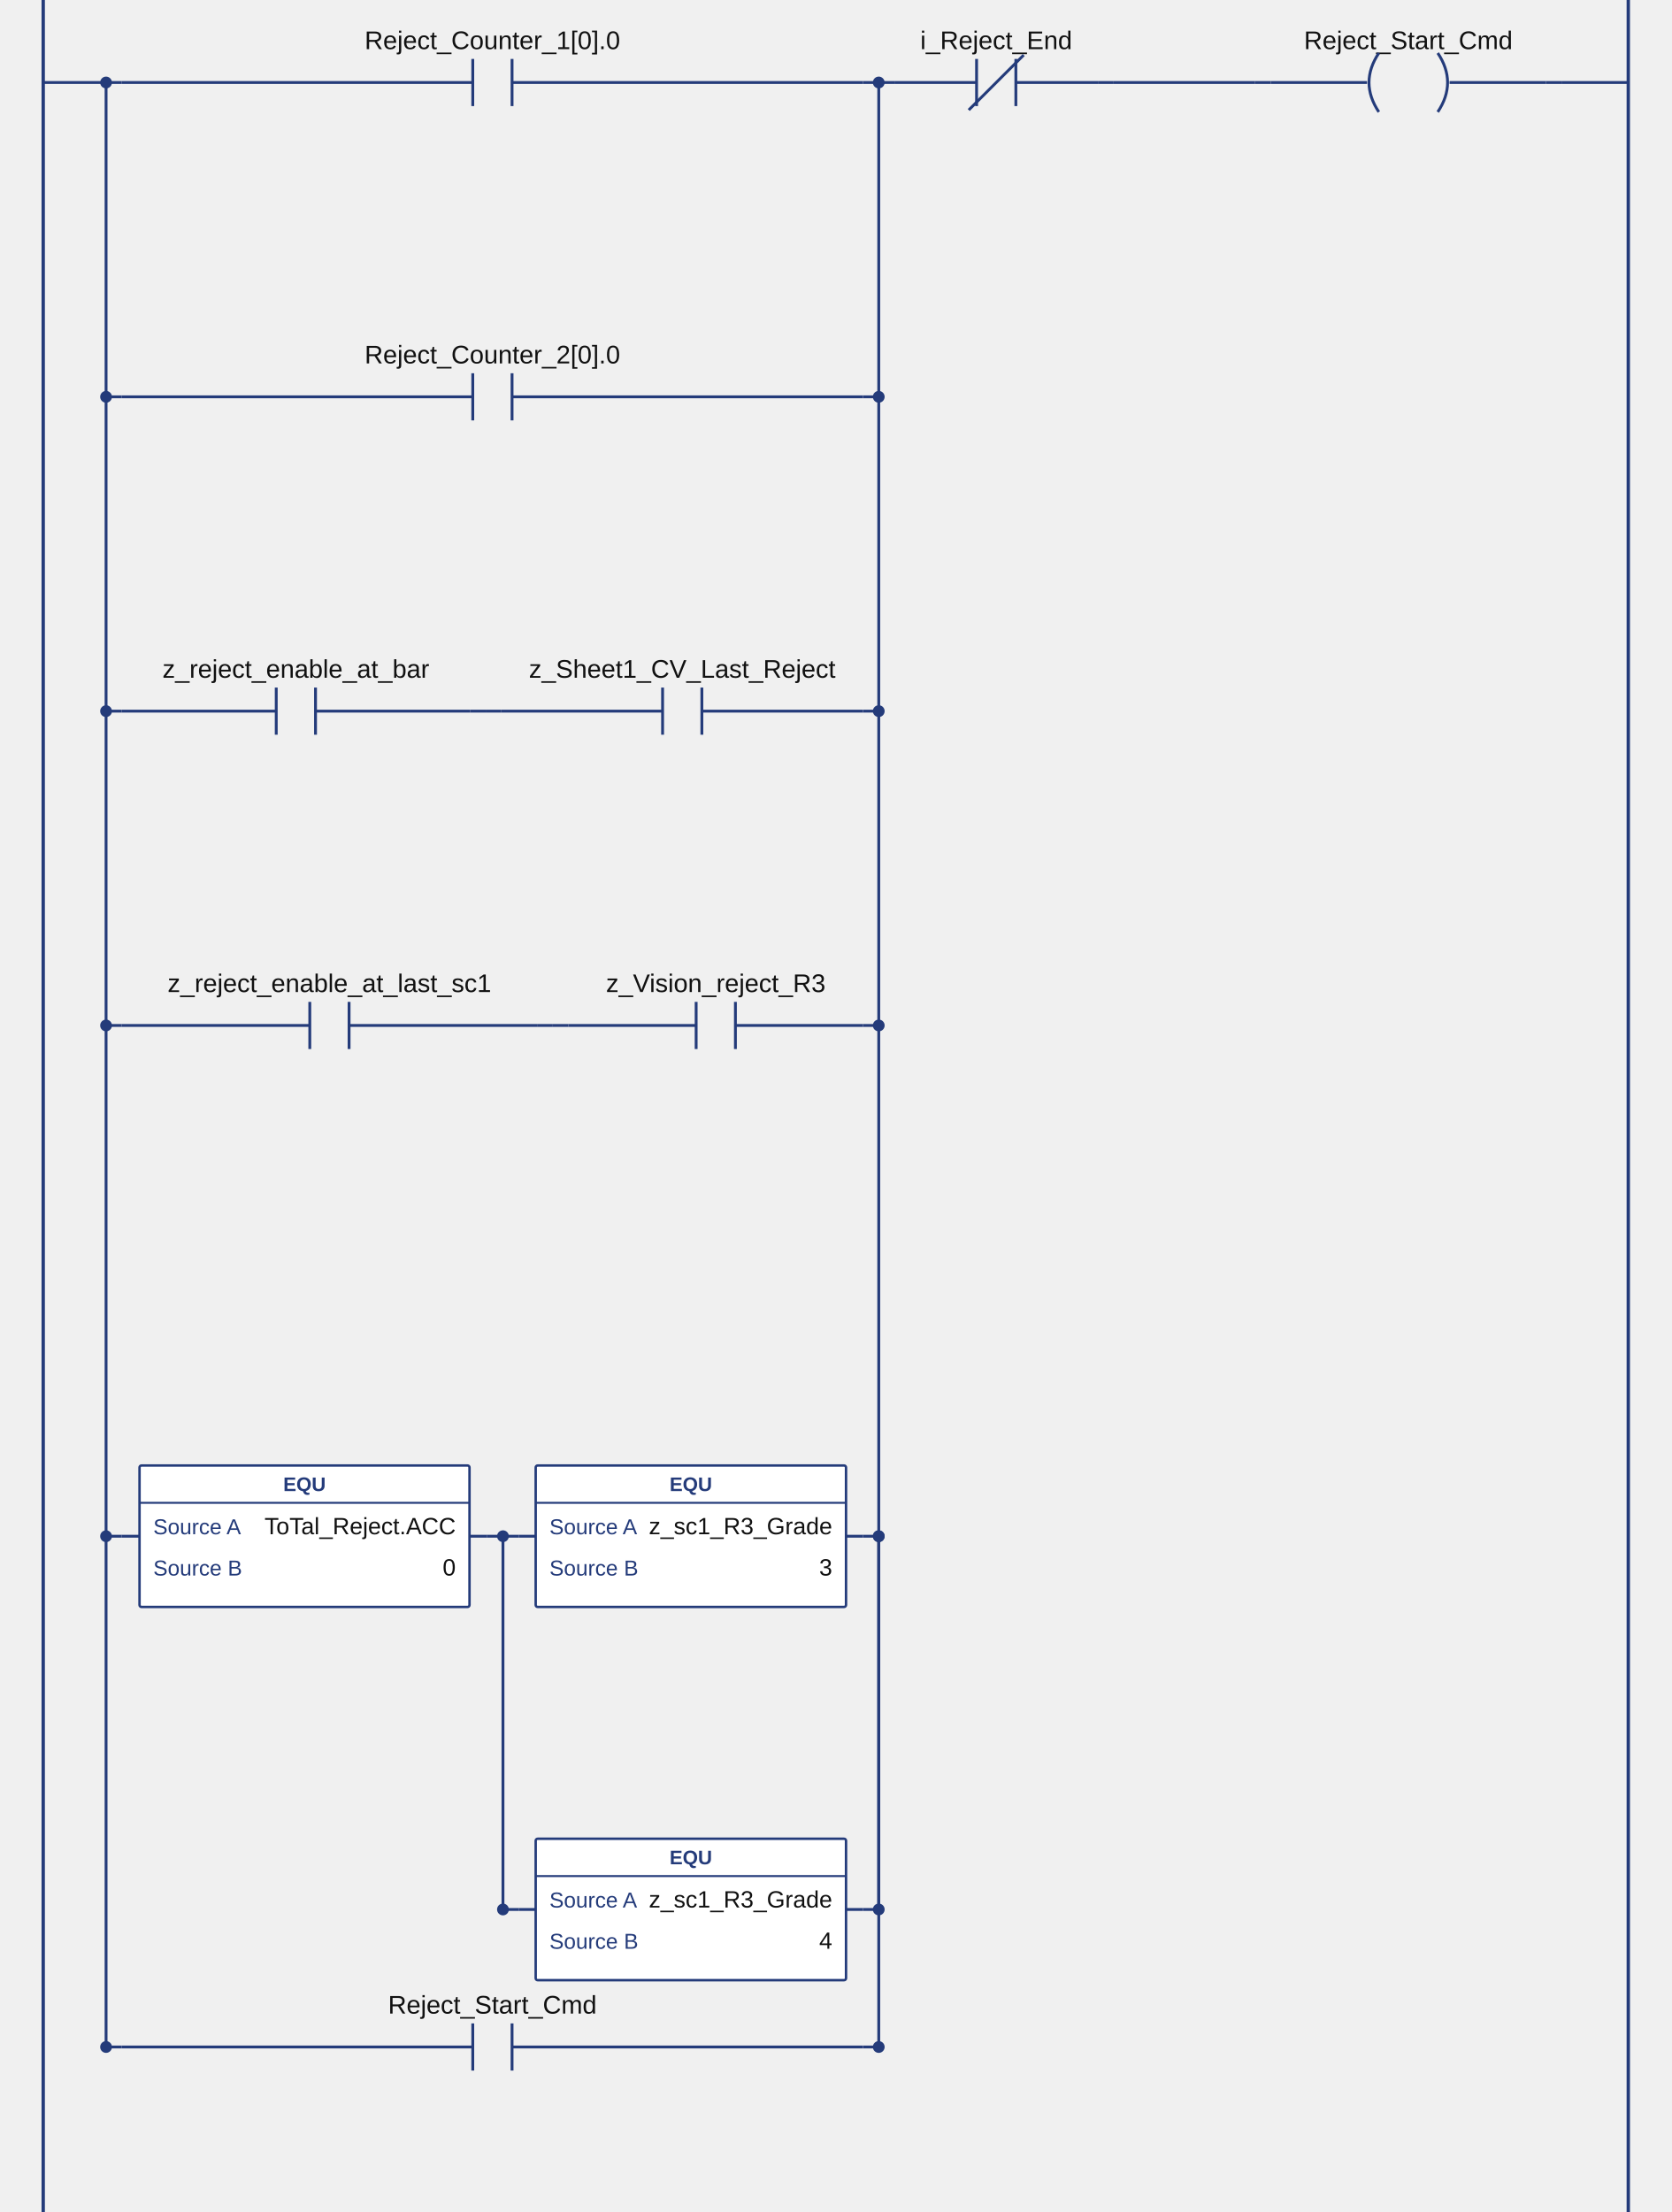
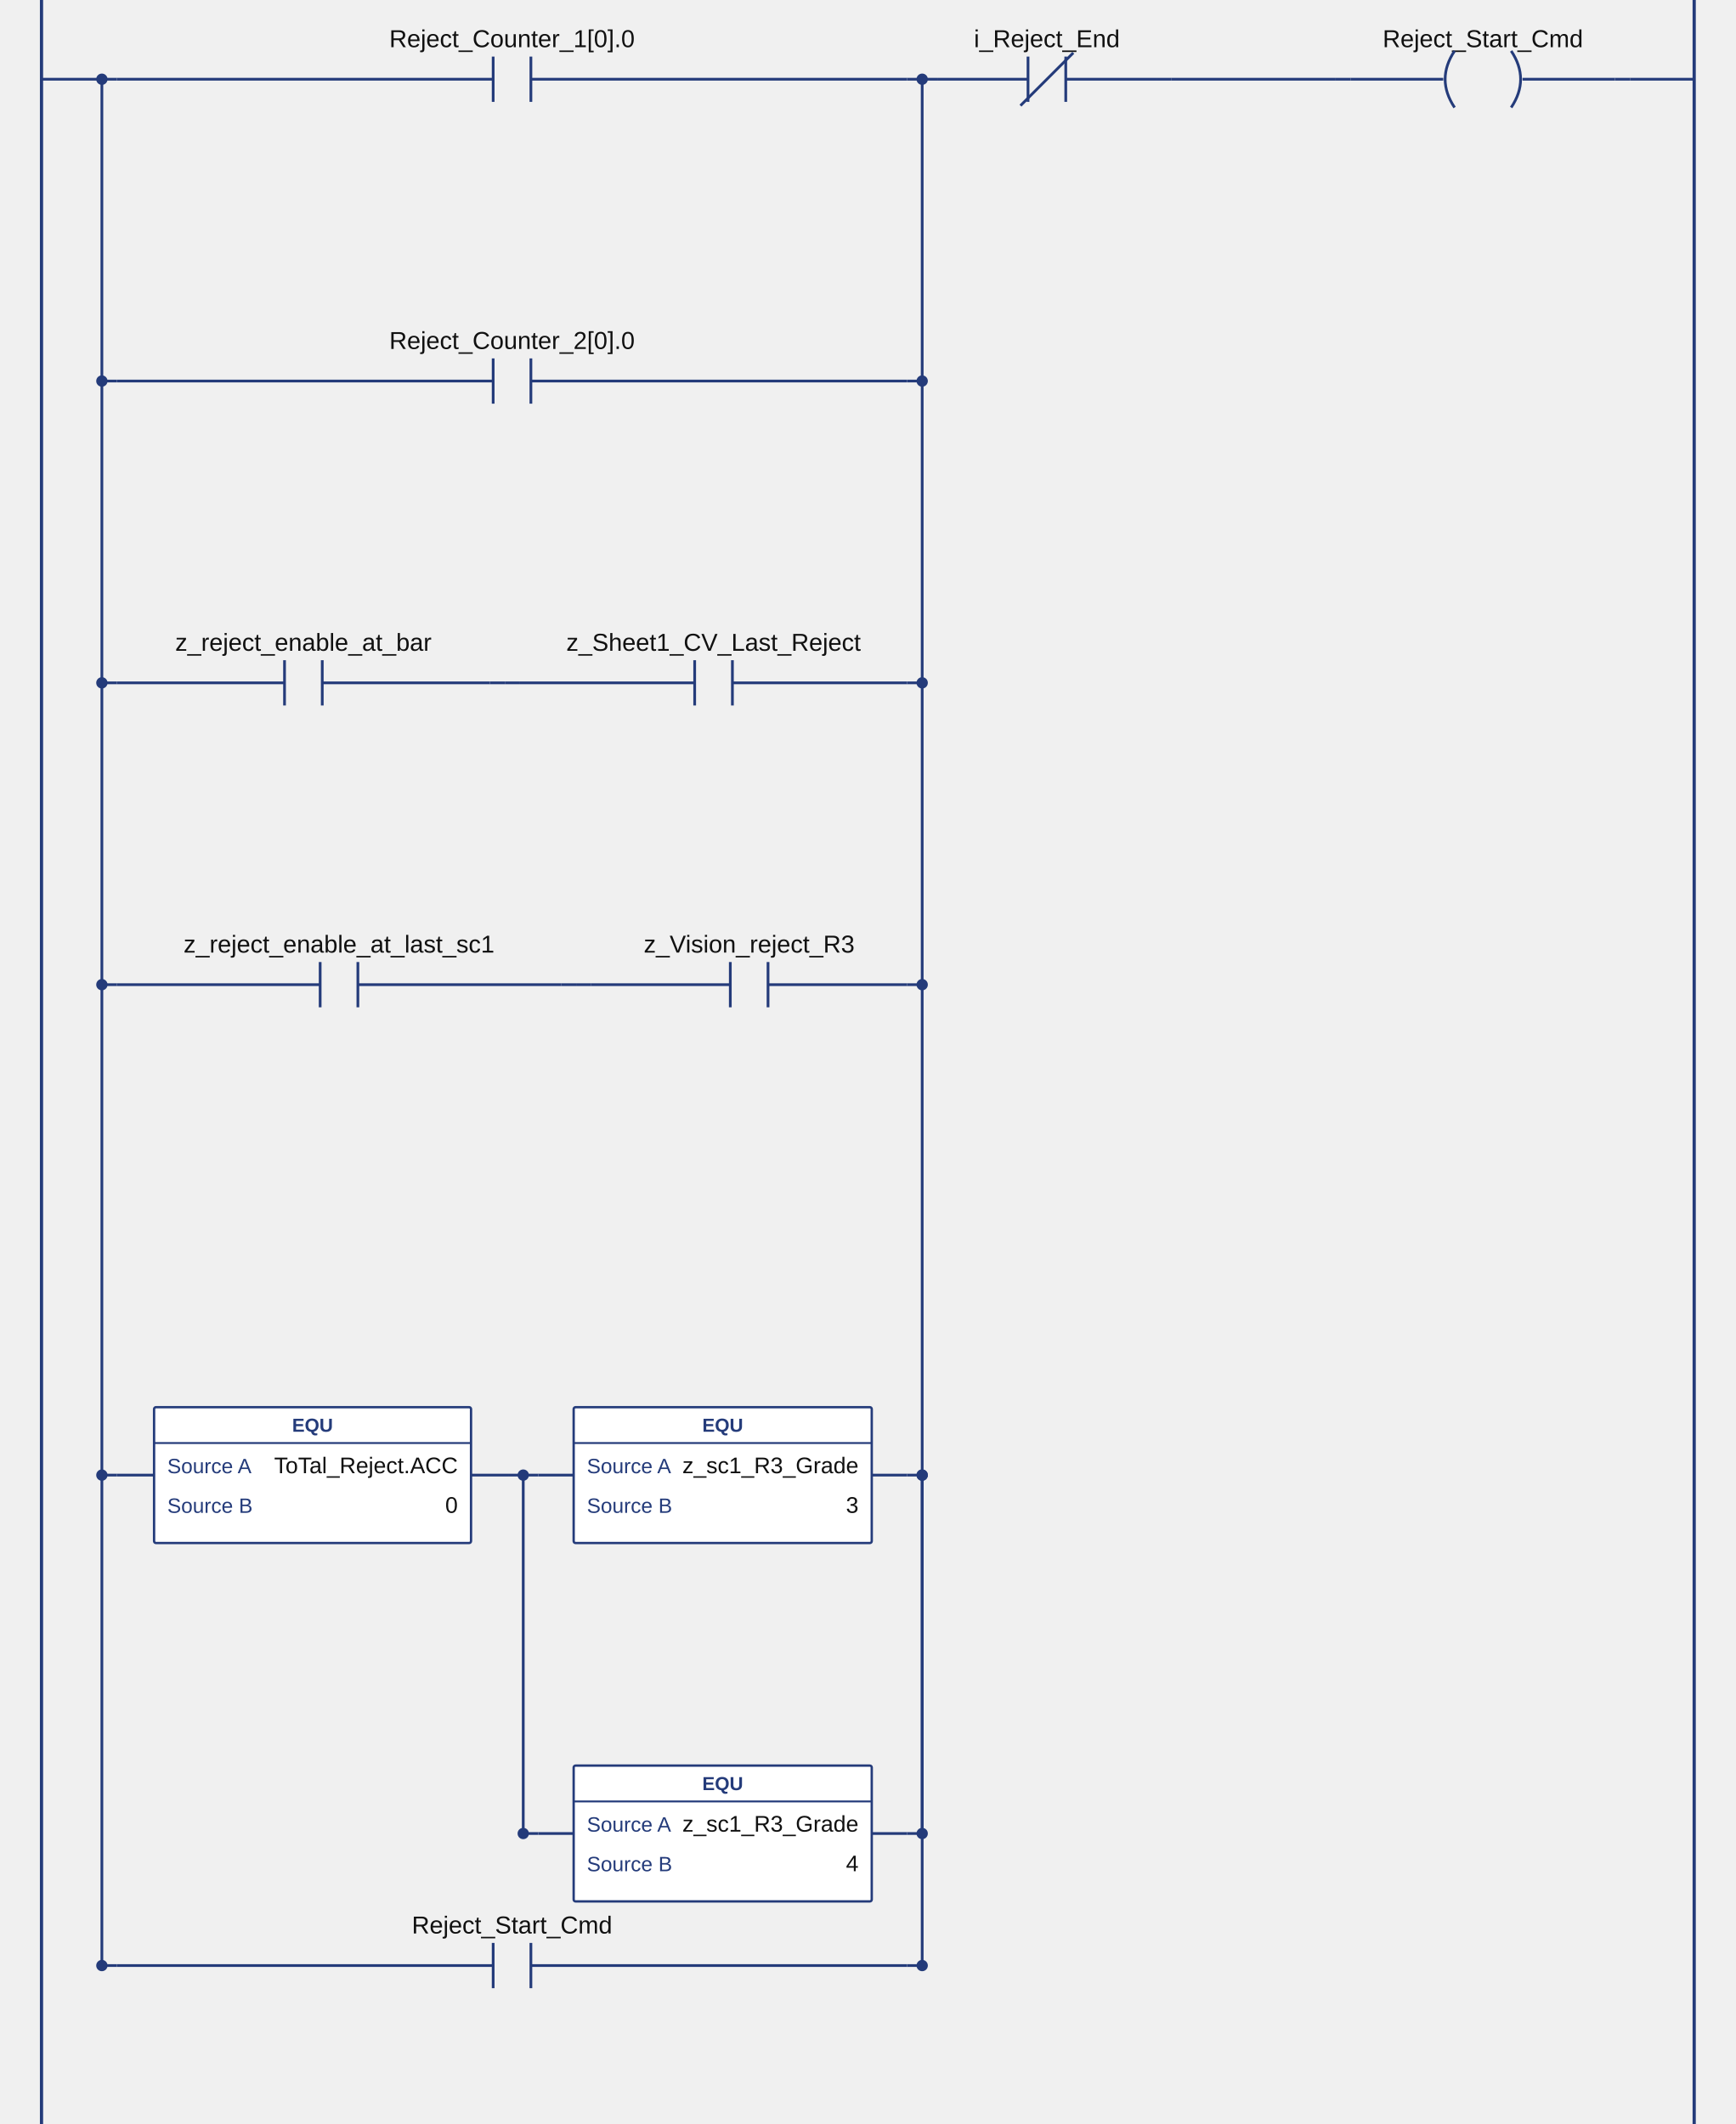
- <svg xmlns="http://www.w3.org/2000/svg" width="851" height="1126" viewBox="0 0 851 1126" role="img" aria-label="Rung 14 ladder diagram">
+ <svg xmlns="http://www.w3.org/2000/svg" width="920" height="1126" viewBox="0 0 920 1126" role="img" aria-label="Rung 14 ladder diagram">
  <style>.wire,.rail,.device{fill:none;stroke:#243b7a;stroke-width:1.45;vector-effect:non-scaling-stroke}.wire.active,.device.active{stroke:#15b84e;stroke-width:4}.rail{stroke:#243b7a;stroke-width:1.7}.junction{fill:#243b7a}.rung-index{font:14px Georgia,'Times New Roman',serif;fill:#243b7a}.label{font:13px Arial,'Segoe UI',sans-serif;fill:#111;text-anchor:middle}.op{font:700 10px Arial,'Segoe UI',sans-serif;fill:#243b7a;text-anchor:middle}.mnemonic{fill:#243b7a}.arg-label{font:11px Arial,'Segoe UI',sans-serif;fill:#243b7a}.arg-value{font:12px Arial,'Segoe UI',sans-serif;fill:#111;text-anchor:end}.block{fill:#fff;stroke:#243b7a;stroke-width:1.25}.divider{stroke:#243b7a;stroke-width:1}.unknown{fill:#fff8e8;stroke:#9a6b18}</style>
  <line class="rail" x1="22" y1="0" x2="22" y2="1126" />
-   <line class="rail" x1="829" y1="0" x2="829" y2="1126" />
+   <line class="rail" x1="898" y1="0" x2="898" y2="1126" />
  <line class="wire" x1="22" y1="42" x2="54" y2="42" />
  <line class="wire" x1="54" y1="42" x2="54" y2="1042" />
-   <line class="wire" x1="447.393" y1="42" x2="447.393" y2="1042" />
+   <line class="wire" x1="488.803" y1="42" x2="488.803" y2="1042" />
  <circle class="junction" cx="54" cy="42" r="3" />
-   <circle class="junction" cx="447.393" cy="42" r="3" />
+   <circle class="junction" cx="488.803" cy="42" r="3" />
  <line class="wire" x1="54" y1="42" x2="62" y2="42" />
-   <line class="wire" x1="439.393" y1="42" x2="447.393" y2="42" />
-   <text class="label" x="250.697" y="25">Reject_Counter_1[0].0</text>
-   <line class="device" x1="240.697" y1="30" x2="240.697" y2="54" />
-   <line class="device" x1="260.697" y1="30" x2="260.697" y2="54" />
-   <line class="wire" x1="62" y1="42" x2="240.697" y2="42" />
-   <line class="wire" x1="260.697" y1="42" x2="439.393" y2="42" />
+   <line class="wire" x1="480.803" y1="42" x2="488.803" y2="42" />
+   <text class="label" x="271.402" y="25">Reject_Counter_1[0].0</text>
+   <line class="device" x1="261.402" y1="30" x2="261.402" y2="54" />
+   <line class="device" x1="281.402" y1="30" x2="281.402" y2="54" />
+   <line class="wire" x1="62" y1="42" x2="261.402" y2="42" />
+   <line class="wire" x1="281.402" y1="42" x2="480.803" y2="42" />
  <circle class="junction" cx="54" cy="202" r="3" />
-   <circle class="junction" cx="447.393" cy="202" r="3" />
+   <circle class="junction" cx="488.803" cy="202" r="3" />
  <line class="wire" x1="54" y1="202" x2="62" y2="202" />
-   <line class="wire" x1="439.393" y1="202" x2="447.393" y2="202" />
-   <text class="label" x="250.697" y="185">Reject_Counter_2[0].0</text>
-   <line class="device" x1="240.697" y1="190" x2="240.697" y2="214" />
-   <line class="device" x1="260.697" y1="190" x2="260.697" y2="214" />
-   <line class="wire" x1="62" y1="202" x2="240.697" y2="202" />
-   <line class="wire" x1="260.697" y1="202" x2="439.393" y2="202" />
+   <line class="wire" x1="480.803" y1="202" x2="488.803" y2="202" />
+   <text class="label" x="271.402" y="185">Reject_Counter_2[0].0</text>
+   <line class="device" x1="261.402" y1="190" x2="261.402" y2="214" />
+   <line class="device" x1="281.402" y1="190" x2="281.402" y2="214" />
+   <line class="wire" x1="62" y1="202" x2="261.402" y2="202" />
+   <line class="wire" x1="281.402" y1="202" x2="480.803" y2="202" />
  <circle class="junction" cx="54" cy="362" r="3" />
-   <circle class="junction" cx="447.393" cy="362" r="3" />
+   <circle class="junction" cx="488.803" cy="362" r="3" />
  <line class="wire" x1="54" y1="362" x2="62" y2="362" />
-   <line class="wire" x1="239.28" y1="362" x2="247.28" y2="362" />
-   <text class="label" x="150.64" y="345">z_reject_enable_at_bar</text>
-   <line class="device" x1="140.64" y1="350" x2="140.64" y2="374" />
-   <line class="device" x1="160.64" y1="350" x2="160.64" y2="374" />
-   <line class="wire" x1="62" y1="362" x2="140.64" y2="362" />
-   <line class="wire" x1="160.64" y1="362" x2="239.28" y2="362" />
-   <line class="wire" x1="247.28" y1="362" x2="255.28" y2="362" />
-   <line class="wire" x1="439.393" y1="362" x2="447.393" y2="362" />
-   <text class="label" x="347.337" y="345">z_Sheet1_CV_Last_Reject</text>
-   <line class="device" x1="337.337" y1="350" x2="337.337" y2="374" />
-   <line class="device" x1="357.337" y1="350" x2="357.337" y2="374" />
-   <line class="wire" x1="255.28" y1="362" x2="337.337" y2="362" />
-   <line class="wire" x1="357.337" y1="362" x2="439.393" y2="362" />
+   <line class="wire" x1="259.625" y1="362" x2="267.625" y2="362" />
+   <text class="label" x="160.813" y="345">z_reject_enable_at_bar</text>
+   <line class="device" x1="150.813" y1="350" x2="150.813" y2="374" />
+   <line class="device" x1="170.813" y1="350" x2="170.813" y2="374" />
+   <line class="wire" x1="62" y1="362" x2="150.813" y2="362" />
+   <line class="wire" x1="170.813" y1="362" x2="259.625" y2="362" />
+   <line class="wire" x1="267.625" y1="362" x2="275.625" y2="362" />
+   <line class="wire" x1="480.803" y1="362" x2="488.803" y2="362" />
+   <text class="label" x="378.214" y="345">z_Sheet1_CV_Last_Reject</text>
+   <line class="device" x1="368.214" y1="350" x2="368.214" y2="374" />
+   <line class="device" x1="388.214" y1="350" x2="388.214" y2="374" />
+   <line class="wire" x1="275.625" y1="362" x2="368.214" y2="362" />
+   <line class="wire" x1="388.214" y1="362" x2="480.803" y2="362" />
  <circle class="junction" cx="54" cy="522" r="3" />
-   <circle class="junction" cx="447.393" cy="522" r="3" />
+   <circle class="junction" cx="488.803" cy="522" r="3" />
  <line class="wire" x1="54" y1="522" x2="62" y2="522" />
-   <line class="wire" x1="273.446" y1="522" x2="281.446" y2="522" />
-   <text class="label" x="167.723" y="505">z_reject_enable_at_last_sc1</text>
-   <line class="device" x1="157.723" y1="510" x2="157.723" y2="534" />
-   <line class="device" x1="177.723" y1="510" x2="177.723" y2="534" />
-   <line class="wire" x1="62" y1="522" x2="157.723" y2="522" />
-   <line class="wire" x1="177.723" y1="522" x2="273.446" y2="522" />
-   <line class="wire" x1="281.446" y1="522" x2="289.446" y2="522" />
-   <line class="wire" x1="439.393" y1="522" x2="447.393" y2="522" />
-   <text class="label" x="364.42" y="505">z_Vision_reject_R3</text>
-   <line class="device" x1="354.42" y1="510" x2="354.42" y2="534" />
-   <line class="device" x1="374.42" y1="510" x2="374.42" y2="534" />
-   <line class="wire" x1="289.446" y1="522" x2="354.42" y2="522" />
-   <line class="wire" x1="374.42" y1="522" x2="439.393" y2="522" />
+   <line class="wire" x1="297.388" y1="522" x2="305.388" y2="522" />
+   <text class="label" x="179.694" y="505">z_reject_enable_at_last_sc1</text>
+   <line class="device" x1="169.694" y1="510" x2="169.694" y2="534" />
+   <line class="device" x1="189.694" y1="510" x2="189.694" y2="534" />
+   <line class="wire" x1="62" y1="522" x2="169.694" y2="522" />
+   <line class="wire" x1="189.694" y1="522" x2="297.388" y2="522" />
+   <line class="wire" x1="305.388" y1="522" x2="313.388" y2="522" />
+   <line class="wire" x1="480.803" y1="522" x2="488.803" y2="522" />
+   <text class="label" x="397.095" y="505">z_Vision_reject_R3</text>
+   <line class="device" x1="387.095" y1="510" x2="387.095" y2="534" />
+   <line class="device" x1="407.095" y1="510" x2="407.095" y2="534" />
+   <line class="wire" x1="313.388" y1="522" x2="387.095" y2="522" />
+   <line class="wire" x1="407.095" y1="522" x2="480.803" y2="522" />
  <circle class="junction" cx="54" cy="782" r="3" />
-   <circle class="junction" cx="447.393" cy="782" r="3" />
+   <circle class="junction" cx="488.803" cy="782" r="3" />
  <line class="wire" x1="54" y1="782" x2="62" y2="782" />
-   <line class="wire" x1="248.071" y1="782" x2="256.071" y2="782" />
-   <rect class="block " x="71.035" y="746" width="168" height="72" rx="1" />
-   <text class="op mnemonic" x="155.035" y="759">EQU</text>
-   <line class="divider" x1="71.035" y1="765" x2="239.035" y2="765" />
-   <text class="arg-label" x="78.035" y="781">Source A</text>
-   <text class="arg-value" x="232.035" y="781">ToTal_Reject.ACC</text>
-   <text class="arg-label" x="78.035" y="802">Source B</text>
-   <text class="arg-value" x="232.035" y="802">0</text>
-   <line class="wire" x1="62" y1="782" x2="71.035" y2="782" />
-   <line class="wire" x1="239.035" y1="782" x2="248.071" y2="782" />
-   <line class="wire" x1="256.071" y1="782" x2="256.071" y2="972" />
-   <line class="wire" x1="447.393" y1="782" x2="447.393" y2="972" />
-   <circle class="junction" cx="256.071" cy="782" r="3" />
-   <circle class="junction" cx="447.393" cy="782" r="3" />
-   <line class="wire" x1="256.071" y1="782" x2="264.071" y2="782" />
-   <line class="wire" x1="439.393" y1="782" x2="447.393" y2="782" />
-   <rect class="block " x="272.732" y="746" width="158" height="72" rx="1" />
-   <text class="op mnemonic" x="351.732" y="759">EQU</text>
-   <line class="divider" x1="272.732" y1="765" x2="430.732" y2="765" />
-   <text class="arg-label" x="279.732" y="781">Source A</text>
-   <text class="arg-value" x="423.732" y="781">z_sc1_R3_Grade</text>
-   <text class="arg-label" x="279.732" y="802">Source B</text>
-   <text class="arg-value" x="423.732" y="802">3</text>
-   <line class="wire" x1="264.071" y1="782" x2="272.732" y2="782" />
-   <line class="wire" x1="430.732" y1="782" x2="439.393" y2="782" />
-   <circle class="junction" cx="256.071" cy="972" r="3" />
-   <circle class="junction" cx="447.393" cy="972" r="3" />
-   <line class="wire" x1="256.071" y1="972" x2="264.071" y2="972" />
-   <line class="wire" x1="439.393" y1="972" x2="447.393" y2="972" />
-   <rect class="block " x="272.732" y="936" width="158" height="72" rx="1" />
-   <text class="op mnemonic" x="351.732" y="949">EQU</text>
-   <line class="divider" x1="272.732" y1="955" x2="430.732" y2="955" />
-   <text class="arg-label" x="279.732" y="971">Source A</text>
-   <text class="arg-value" x="423.732" y="971">z_sc1_R3_Grade</text>
-   <text class="arg-label" x="279.732" y="992">Source B</text>
-   <text class="arg-value" x="423.732" y="992">4</text>
-   <line class="wire" x1="264.071" y1="972" x2="272.732" y2="972" />
-   <line class="wire" x1="430.732" y1="972" x2="439.393" y2="972" />
+   <line class="wire" x1="269.342" y1="782" x2="277.342" y2="782" />
+   <rect class="block " x="81.671" y="746" width="168" height="72" rx="1" />
+   <text class="op mnemonic" x="165.671" y="759">EQU</text>
+   <line class="divider" x1="81.671" y1="765" x2="249.671" y2="765" />
+   <text class="arg-label" x="88.671" y="781">Source A</text>
+   <text class="arg-value" x="242.671" y="781">ToTal_Reject.ACC</text>
+   <text class="arg-label" x="88.671" y="802">Source B</text>
+   <text class="arg-value" x="242.671" y="802">0</text>
+   <line class="wire" x1="62" y1="782" x2="81.671" y2="782" />
+   <line class="wire" x1="249.671" y1="782" x2="269.342" y2="782" />
+   <line class="wire" x1="277.342" y1="782" x2="277.342" y2="972" />
+   <line class="wire" x1="488.803" y1="782" x2="488.803" y2="972" />
+   <circle class="junction" cx="277.342" cy="782" r="3" />
+   <circle class="junction" cx="488.803" cy="782" r="3" />
+   <line class="wire" x1="277.342" y1="782" x2="285.342" y2="782" />
+   <line class="wire" x1="480.803" y1="782" x2="488.803" y2="782" />
+   <rect class="block " x="304.072" y="746" width="158" height="72" rx="1" />
+   <text class="op mnemonic" x="383.072" y="759">EQU</text>
+   <line class="divider" x1="304.072" y1="765" x2="462.072" y2="765" />
+   <text class="arg-label" x="311.072" y="781">Source A</text>
+   <text class="arg-value" x="455.072" y="781">z_sc1_R3_Grade</text>
+   <text class="arg-label" x="311.072" y="802">Source B</text>
+   <text class="arg-value" x="455.072" y="802">3</text>
+   <line class="wire" x1="285.342" y1="782" x2="304.072" y2="782" />
+   <line class="wire" x1="462.072" y1="782" x2="480.803" y2="782" />
+   <circle class="junction" cx="277.342" cy="972" r="3" />
+   <circle class="junction" cx="488.803" cy="972" r="3" />
+   <line class="wire" x1="277.342" y1="972" x2="285.342" y2="972" />
+   <line class="wire" x1="480.803" y1="972" x2="488.803" y2="972" />
+   <rect class="block " x="304.072" y="936" width="158" height="72" rx="1" />
+   <text class="op mnemonic" x="383.072" y="949">EQU</text>
+   <line class="divider" x1="304.072" y1="955" x2="462.072" y2="955" />
+   <text class="arg-label" x="311.072" y="971">Source A</text>
+   <text class="arg-value" x="455.072" y="971">z_sc1_R3_Grade</text>
+   <text class="arg-label" x="311.072" y="992">Source B</text>
+   <text class="arg-value" x="455.072" y="992">4</text>
+   <line class="wire" x1="285.342" y1="972" x2="304.072" y2="972" />
+   <line class="wire" x1="462.072" y1="972" x2="480.803" y2="972" />
  <circle class="junction" cx="54" cy="1042" r="3" />
-   <circle class="junction" cx="447.393" cy="1042" r="3" />
+   <circle class="junction" cx="488.803" cy="1042" r="3" />
  <line class="wire" x1="54" y1="1042" x2="62" y2="1042" />
-   <line class="wire" x1="439.393" y1="1042" x2="447.393" y2="1042" />
-   <text class="label" x="250.697" y="1025">Reject_Start_Cmd</text>
-   <line class="device" x1="240.697" y1="1030" x2="240.697" y2="1054" />
-   <line class="device" x1="260.697" y1="1030" x2="260.697" y2="1054" />
-   <line class="wire" x1="62" y1="1042" x2="240.697" y2="1042" />
-   <line class="wire" x1="260.697" y1="1042" x2="439.393" y2="1042" />
-   <line class="wire" x1="447.393" y1="42" x2="455.393" y2="42" />
-   <line class="wire" x1="559" y1="42" x2="567" y2="42" />
-   <text class="label" x="507.197" y="25">i_Reject_End</text>
-   <line class="device" x1="497.197" y1="30" x2="497.197" y2="54" />
-   <line class="device" x1="517.197" y1="30" x2="517.197" y2="54" />
-   <line class="device" x1="493.197" y1="56" x2="521.197" y2="28" />
-   <line class="wire" x1="455.393" y1="42" x2="497.197" y2="42" />
-   <line class="wire" x1="517.197" y1="42" x2="559" y2="42" />
-   <line class="wire" x1="567" y1="42" x2="639" y2="42" />
-   <line class="wire" x1="639" y1="42" x2="647" y2="42" />
-   <line class="wire" x1="787" y1="42" x2="795" y2="42" />
-   <text class="label" x="717" y="25">Reject_Start_Cmd</text>
-   <path class="device" d="M 702 27 Q 692 42 702 57 M 732 27 Q 742 42 732 57" />
-   <line class="wire" x1="647" y1="42" x2="696" y2="42" />
-   <line class="wire" x1="738" y1="42" x2="787" y2="42" />
-   <text class="label" x="717" y="46" />
-   <line class="wire" x1="795" y1="42" x2="829" y2="42" />
+   <line class="wire" x1="480.803" y1="1042" x2="488.803" y2="1042" />
+   <text class="label" x="271.402" y="1025">Reject_Start_Cmd</text>
+   <line class="device" x1="261.402" y1="1030" x2="261.402" y2="1054" />
+   <line class="device" x1="281.402" y1="1030" x2="281.402" y2="1054" />
+   <line class="wire" x1="62" y1="1042" x2="261.402" y2="1042" />
+   <line class="wire" x1="281.402" y1="1042" x2="480.803" y2="1042" />
+   <line class="wire" x1="488.803" y1="42" x2="496.803" y2="42" />
+   <line class="wire" x1="613" y1="42" x2="621" y2="42" />
+   <text class="label" x="554.902" y="25">i_Reject_End</text>
+   <line class="device" x1="544.902" y1="30" x2="544.902" y2="54" />
+   <line class="device" x1="564.902" y1="30" x2="564.902" y2="54" />
+   <line class="device" x1="540.902" y1="56" x2="568.902" y2="28" />
+   <line class="wire" x1="496.803" y1="42" x2="544.902" y2="42" />
+   <line class="wire" x1="564.902" y1="42" x2="613" y2="42" />
+   <line class="wire" x1="621" y1="42" x2="708" y2="42" />
+   <line class="wire" x1="708" y1="42" x2="716" y2="42" />
+   <line class="wire" x1="856" y1="42" x2="864" y2="42" />
+   <text class="label" x="786" y="25">Reject_Start_Cmd</text>
+   <path class="device" d="M 771 27 Q 761 42 771 57 M 801 27 Q 811 42 801 57" />
+   <line class="wire" x1="716" y1="42" x2="765" y2="42" />
+   <line class="wire" x1="807" y1="42" x2="856" y2="42" />
+   <text class="label" x="786" y="46" />
+   <line class="wire" x1="864" y1="42" x2="898" y2="42" />
</svg>
